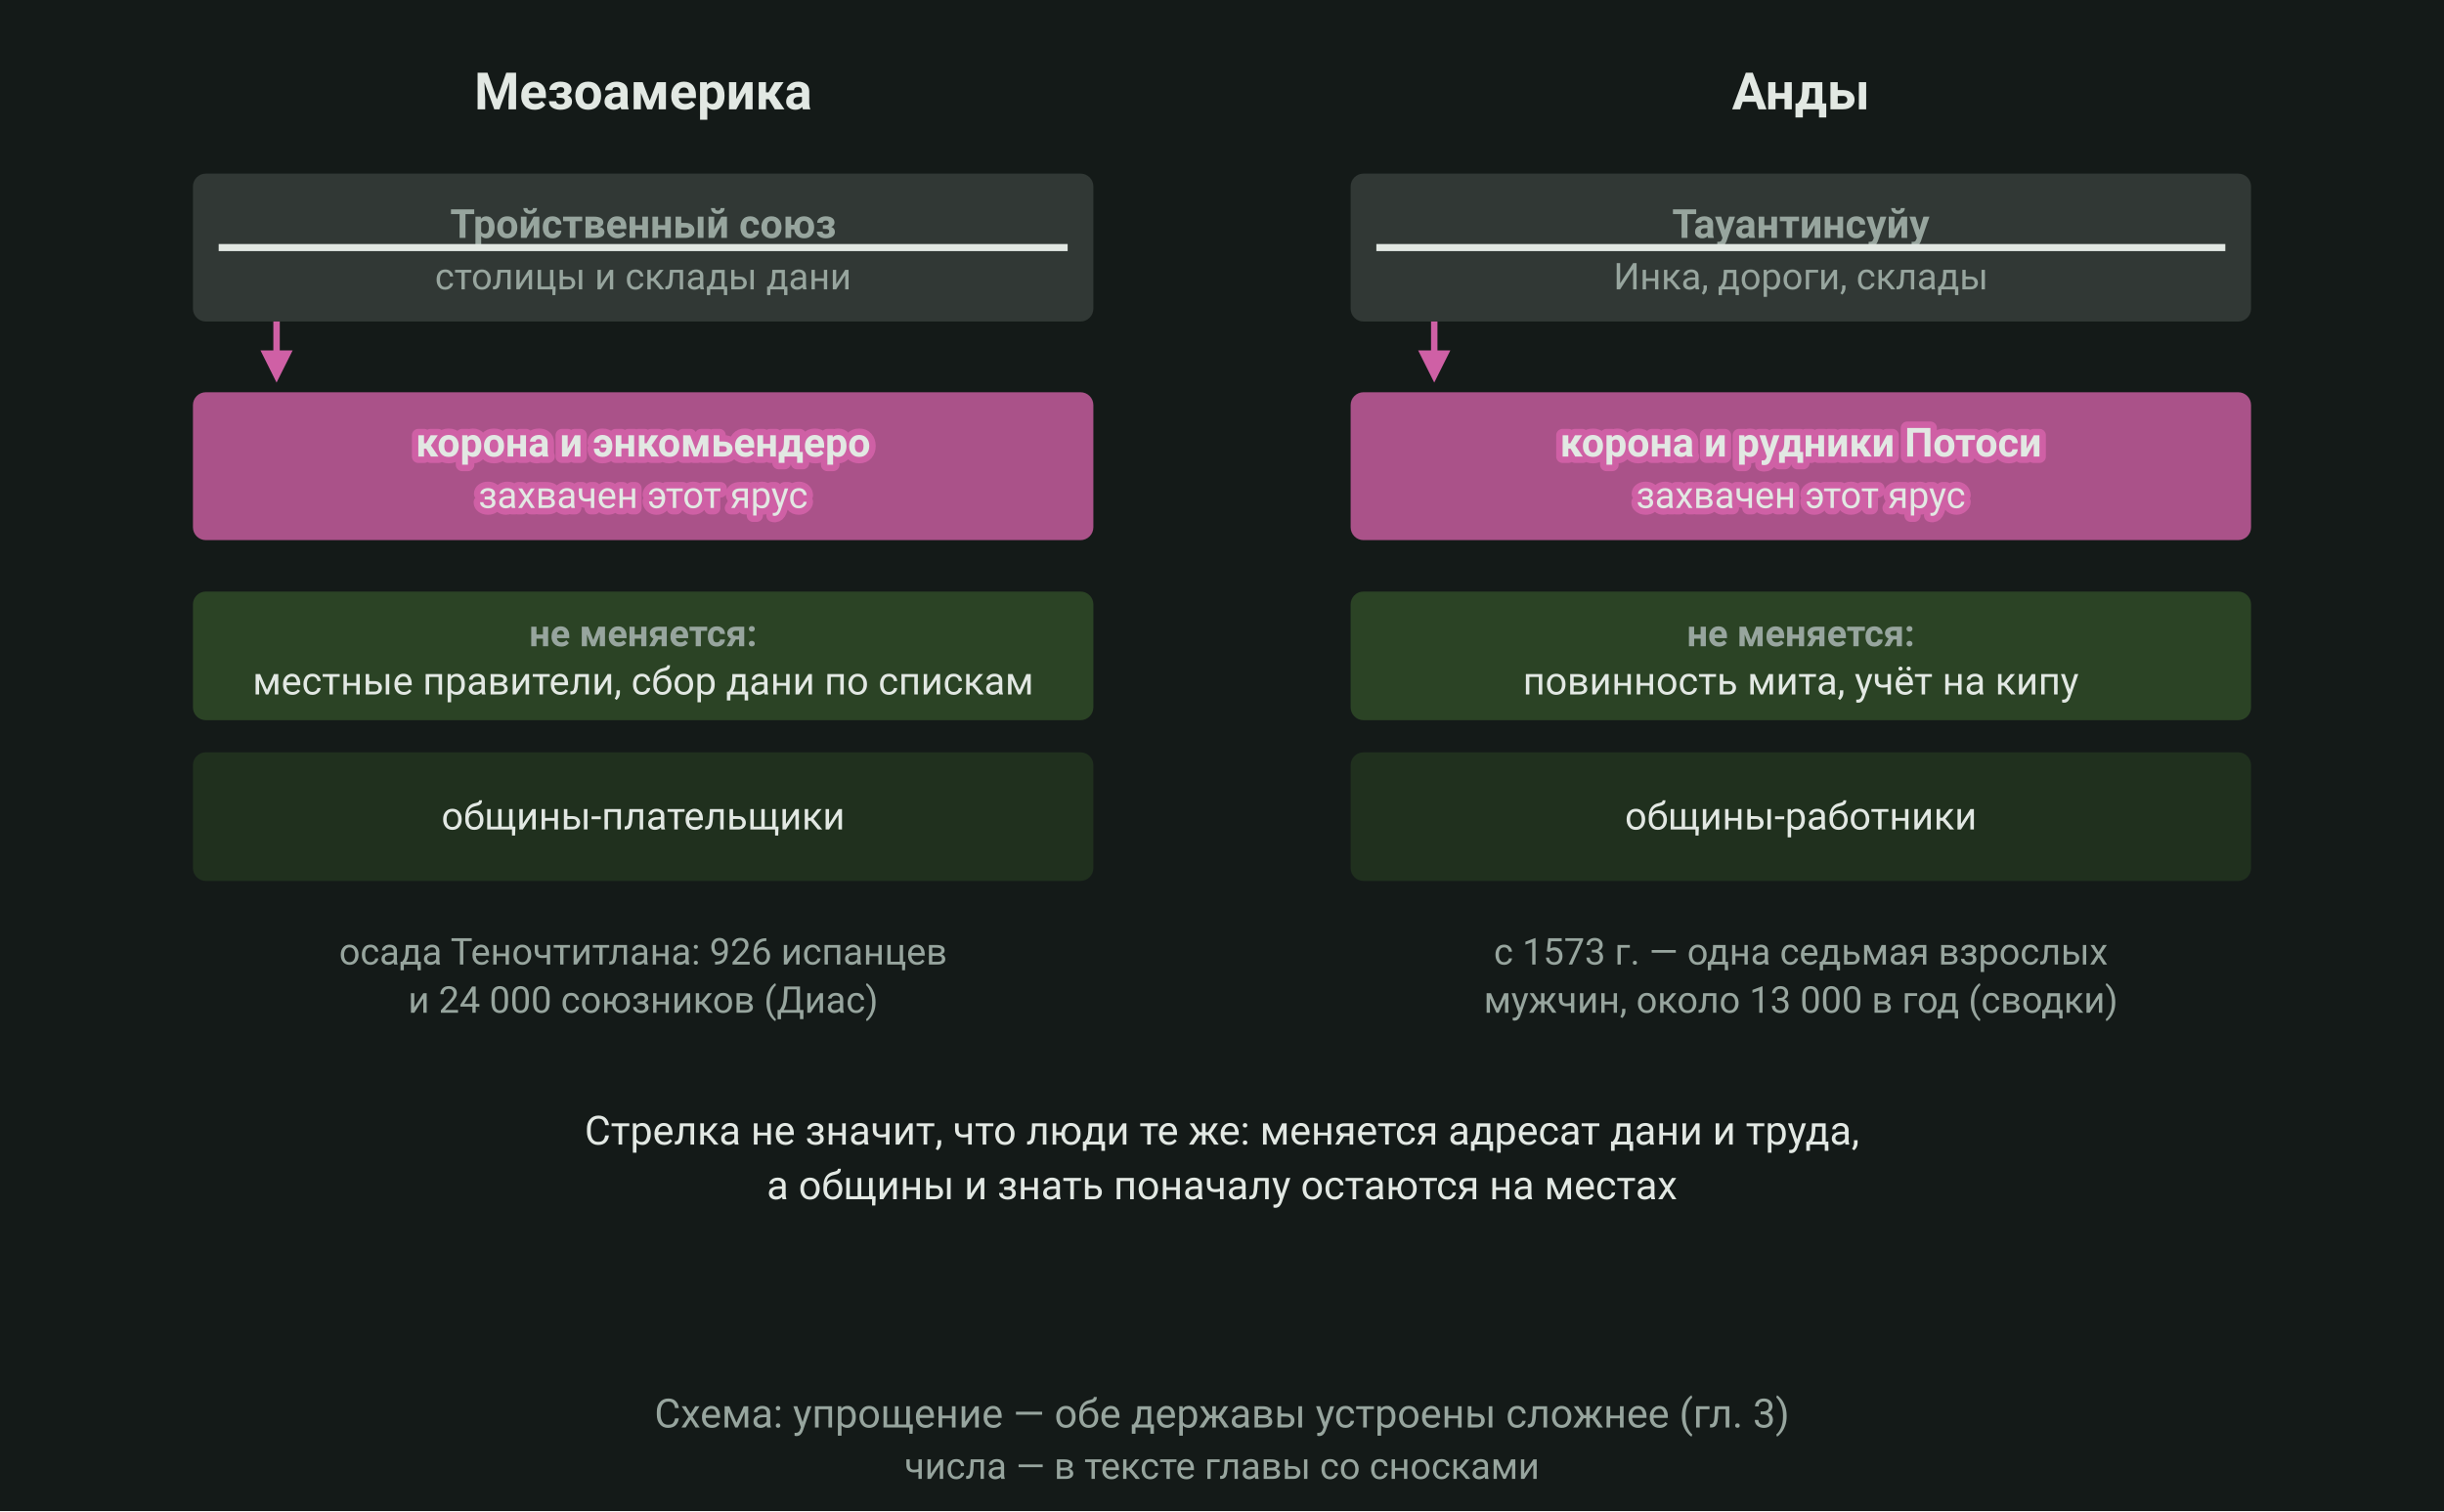
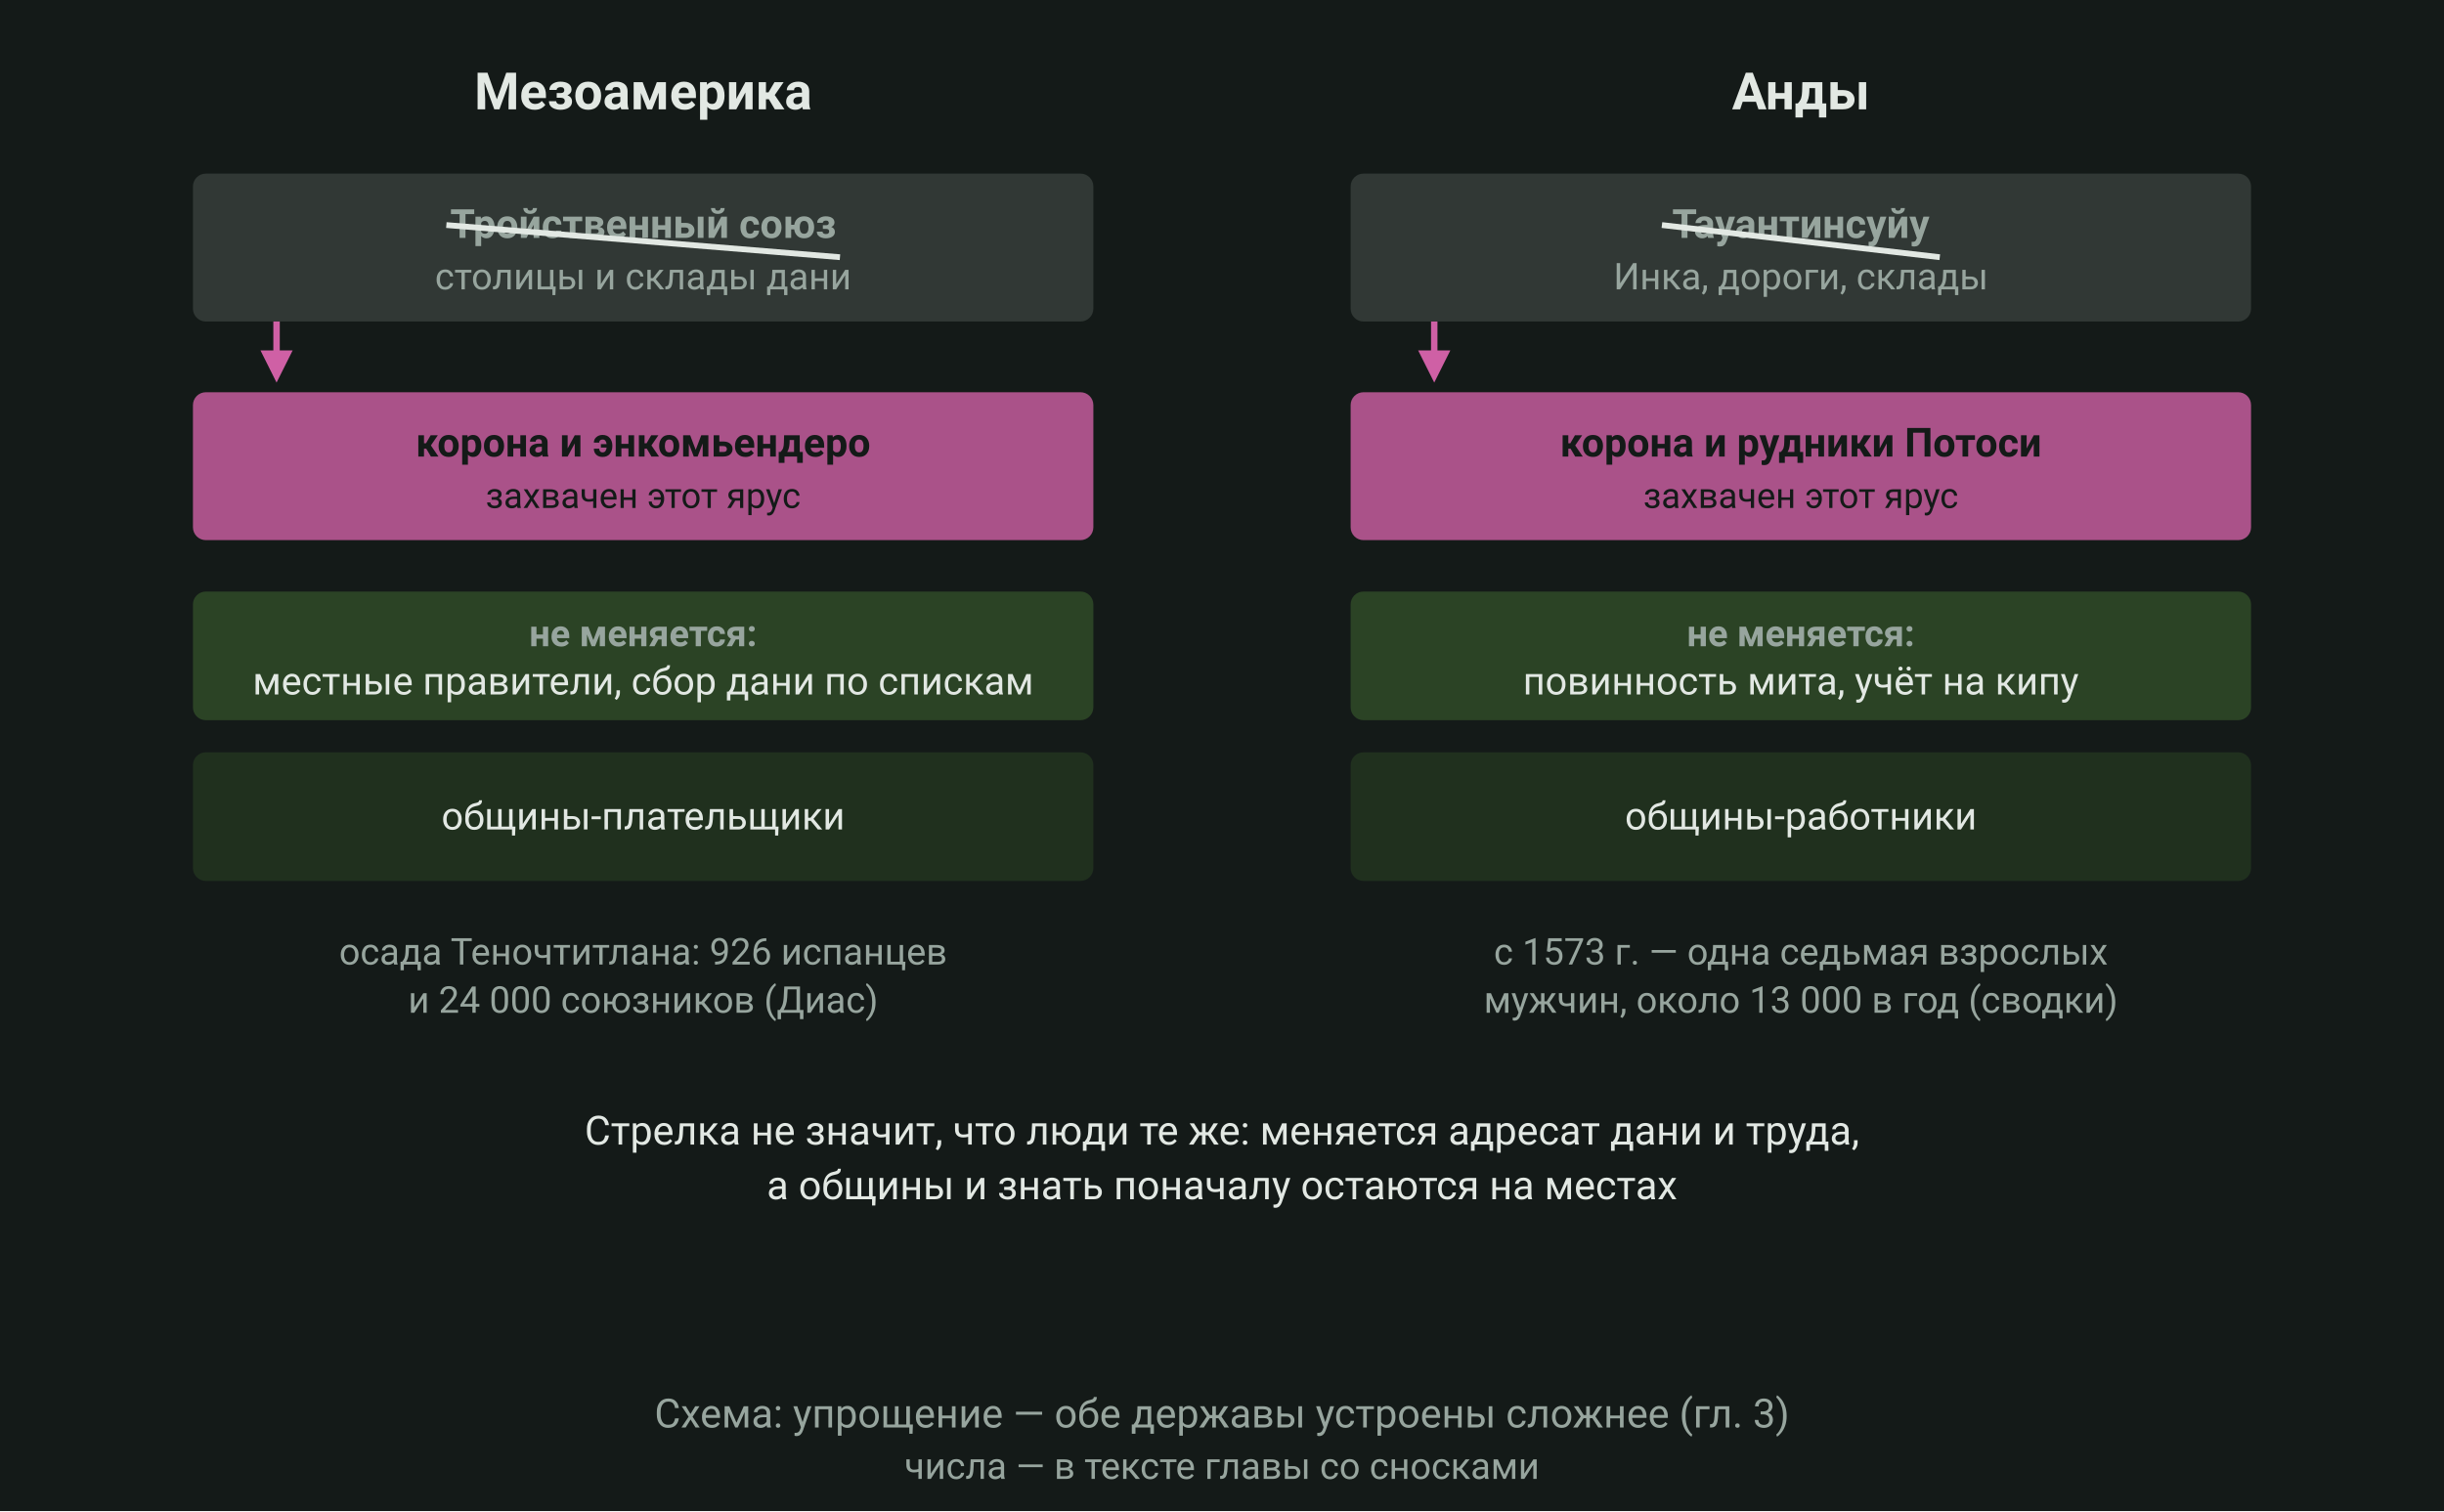
<svg xmlns="http://www.w3.org/2000/svg" viewBox="0 0 760 470" width="760" height="470" role="img" aria-labelledby="t d" font-family="'Alegreya Sans','Segoe UI',Roboto,'Helvetica Neue',Arial,sans-serif">
  <rect width="760" height="470" fill="#141A18" />
  <defs>
    <marker id="head-sw" viewBox="0 0 10 10" refX="7" refY="5" markerWidth="5" markerHeight="5" orient="auto-start-reverse">
      <path d="M0,0L10,5L0,10z" fill="#CF60A5" />
    </marker>
  </defs>
  <text x="200.0" y="34.0" fill="#E2E8E3" font-size="16" text-anchor="middle" font-weight="700" font-family="'Alegreya Sans','Segoe UI',Roboto,'Helvetica Neue',Arial,sans-serif">Мезоамерика</text>
  <rect x="60.0" y="54.0" width="280.0" height="46.0" rx="4" fill="#97A59E" fill-opacity="0.22" />
  <text x="200.0" y="74.0" fill="#97A59E" font-size="12.5" text-anchor="middle" font-weight="600" font-family="'Alegreya Sans','Segoe UI',Roboto,'Helvetica Neue',Arial,sans-serif">Тройственный союз</text>
  <text x="200.0" y="90.0" fill="#97A59E" font-size="11.5" text-anchor="middle" font-weight="400" font-family="'Alegreya Sans','Segoe UI',Roboto,'Helvetica Neue',Arial,sans-serif">столицы и склады дани</text>
-   <line x1="68.0" y1="77.0" x2="332.0" y2="77.0" stroke="#E2E8E3" stroke-width="2.2" stroke-opacity="1.0" />
+   <line x1="138.8" y1="70.0" x2="261.2" y2="80.0" stroke="#E2E8E3" stroke-width="1.8" stroke-opacity="1.0" />
  <rect x="60.0" y="122.0" width="280.0" height="46.0" rx="4" fill="#CF60A5" fill-opacity="0.8" />
-   <text x="200.0" y="142.0" fill="#E2E8E3" font-size="12.5" text-anchor="middle" font-weight="700" font-family="'Alegreya Sans','Segoe UI',Roboto,'Helvetica Neue',Arial,sans-serif" paint-order="stroke" stroke="#CF60A5" stroke-width="4" stroke-linejoin="round">корона и энкомьендеро</text>
-   <text x="200.0" y="158.0" fill="#E2E8E3" font-size="11.5" text-anchor="middle" font-weight="400" font-family="'Alegreya Sans','Segoe UI',Roboto,'Helvetica Neue',Arial,sans-serif" paint-order="stroke" stroke="#CF60A5" stroke-width="4" stroke-linejoin="round">захвачен этот ярус</text>
+   <text x="200.0" y="142.0" fill="#141A18" font-size="12.5" text-anchor="middle" font-weight="700" font-family="'Alegreya Sans','Segoe UI',Roboto,'Helvetica Neue',Arial,sans-serif">корона и энкомьендеро</text>
+   <text x="200.0" y="158.0" fill="#141A18" font-size="11" text-anchor="middle" font-weight="400" font-family="'Alegreya Sans','Segoe UI',Roboto,'Helvetica Neue',Arial,sans-serif">захвачен этот ярус</text>
  <path d="M86.0,100L86.0,116" stroke="#CF60A5" stroke-width="2" marker-end="url(#head-sw)" />
  <rect x="60.0" y="184.0" width="280.0" height="40.0" rx="4" fill="#62A443" fill-opacity="0.3" />
  <text x="200.0" y="201.0" fill="#97A59E" font-size="11.5" text-anchor="middle" font-weight="600" font-family="'Alegreya Sans','Segoe UI',Roboto,'Helvetica Neue',Arial,sans-serif">не меняется:</text>
  <text x="200.0" y="216.0" fill="#E2E8E3" font-size="12" text-anchor="middle" font-weight="400" font-family="'Alegreya Sans','Segoe UI',Roboto,'Helvetica Neue',Arial,sans-serif">местные правители, сбор дани по спискам</text>
  <rect x="60.0" y="234.0" width="280.0" height="40.0" rx="4" fill="#62A443" fill-opacity="0.16" />
  <text x="200.0" y="258.0" fill="#E2E8E3" font-size="12" text-anchor="middle" font-weight="400" font-family="'Alegreya Sans','Segoe UI',Roboto,'Helvetica Neue',Arial,sans-serif">общины-плательщики</text>
  <text x="200.0" y="300.0" fill="#97A59E" font-size="11.5" text-anchor="middle" font-weight="400" font-family="'Alegreya Sans','Segoe UI',Roboto,'Helvetica Neue',Arial,sans-serif">осада Теночтитлана: 926 испанцев</text>
  <text x="200.0" y="315.0" fill="#97A59E" font-size="11.5" text-anchor="middle" font-weight="400" font-family="'Alegreya Sans','Segoe UI',Roboto,'Helvetica Neue',Arial,sans-serif">и 24 000 союзников (Диас)</text>
  <text x="560.0" y="34.0" fill="#E2E8E3" font-size="16" text-anchor="middle" font-weight="700" font-family="'Alegreya Sans','Segoe UI',Roboto,'Helvetica Neue',Arial,sans-serif">Анды</text>
  <rect x="420.0" y="54.0" width="280.0" height="46.0" rx="4" fill="#97A59E" fill-opacity="0.22" />
  <text x="560.0" y="74.0" fill="#97A59E" font-size="12.5" text-anchor="middle" font-weight="600" font-family="'Alegreya Sans','Segoe UI',Roboto,'Helvetica Neue',Arial,sans-serif">Тауантинсуйу</text>
  <text x="560.0" y="90.0" fill="#97A59E" font-size="11.5" text-anchor="middle" font-weight="400" font-family="'Alegreya Sans','Segoe UI',Roboto,'Helvetica Neue',Arial,sans-serif">Инка, дороги, склады</text>
-   <line x1="428.0" y1="77.0" x2="692.0" y2="77.0" stroke="#E2E8E3" stroke-width="2.2" stroke-opacity="1.0" />
+   <line x1="516.8" y1="70.0" x2="603.2" y2="80.0" stroke="#E2E8E3" stroke-width="1.8" stroke-opacity="1.0" />
  <rect x="420.0" y="122.0" width="280.0" height="46.0" rx="4" fill="#CF60A5" fill-opacity="0.8" />
-   <text x="560.0" y="142.0" fill="#E2E8E3" font-size="12.5" text-anchor="middle" font-weight="700" font-family="'Alegreya Sans','Segoe UI',Roboto,'Helvetica Neue',Arial,sans-serif" paint-order="stroke" stroke="#CF60A5" stroke-width="4" stroke-linejoin="round">корона и рудники Потоси</text>
-   <text x="560.0" y="158.0" fill="#E2E8E3" font-size="11.5" text-anchor="middle" font-weight="400" font-family="'Alegreya Sans','Segoe UI',Roboto,'Helvetica Neue',Arial,sans-serif" paint-order="stroke" stroke="#CF60A5" stroke-width="4" stroke-linejoin="round">захвачен этот ярус</text>
+   <text x="560.0" y="142.0" fill="#141A18" font-size="12.5" text-anchor="middle" font-weight="700" font-family="'Alegreya Sans','Segoe UI',Roboto,'Helvetica Neue',Arial,sans-serif">корона и рудники Потоси</text>
+   <text x="560.0" y="158.0" fill="#141A18" font-size="11" text-anchor="middle" font-weight="400" font-family="'Alegreya Sans','Segoe UI',Roboto,'Helvetica Neue',Arial,sans-serif">захвачен этот ярус</text>
  <path d="M446.0,100L446.0,116" stroke="#CF60A5" stroke-width="2" marker-end="url(#head-sw)" />
  <rect x="420.0" y="184.0" width="280.0" height="40.0" rx="4" fill="#62A443" fill-opacity="0.3" />
  <text x="560.0" y="201.0" fill="#97A59E" font-size="11.5" text-anchor="middle" font-weight="600" font-family="'Alegreya Sans','Segoe UI',Roboto,'Helvetica Neue',Arial,sans-serif">не меняется:</text>
  <text x="560.0" y="216.0" fill="#E2E8E3" font-size="12" text-anchor="middle" font-weight="400" font-family="'Alegreya Sans','Segoe UI',Roboto,'Helvetica Neue',Arial,sans-serif">повинность мита, учёт на кипу</text>
  <rect x="420.0" y="234.0" width="280.0" height="40.0" rx="4" fill="#62A443" fill-opacity="0.16" />
  <text x="560.0" y="258.0" fill="#E2E8E3" font-size="12" text-anchor="middle" font-weight="400" font-family="'Alegreya Sans','Segoe UI',Roboto,'Helvetica Neue',Arial,sans-serif">общины-работники</text>
  <text x="560.0" y="300.0" fill="#97A59E" font-size="11.5" text-anchor="middle" font-weight="400" font-family="'Alegreya Sans','Segoe UI',Roboto,'Helvetica Neue',Arial,sans-serif">с 1573 г. — одна седьмая взрослых</text>
  <text x="560.0" y="315.0" fill="#97A59E" font-size="11.5" text-anchor="middle" font-weight="400" font-family="'Alegreya Sans','Segoe UI',Roboto,'Helvetica Neue',Arial,sans-serif">мужчин, около 13 000 в год (сводки)</text>
  <text x="380.0" y="356.0" fill="#E2E8E3" font-size="12.5" text-anchor="middle" font-weight="400" font-family="'Alegreya Sans','Segoe UI',Roboto,'Helvetica Neue',Arial,sans-serif">Стрелка не значит, что люди те же: меняется адресат дани и труда,</text>
  <text x="380.0" y="373.0" fill="#E2E8E3" font-size="12.5" text-anchor="middle" font-weight="400" font-family="'Alegreya Sans','Segoe UI',Roboto,'Helvetica Neue',Arial,sans-serif">а общины и знать поначалу остаются на местах</text>
  <text x="380.0" y="444.0" fill="#97A59E" font-size="12.5" text-anchor="middle" font-weight="400" font-family="'Alegreya Sans','Segoe UI',Roboto,'Helvetica Neue',Arial,sans-serif" paint-order="stroke" stroke="#141A18" stroke-width="4" stroke-linejoin="round">Схема: упрощение — обе державы устроены сложнее (гл. 3)</text>
  <text x="380.0" y="460.0" fill="#97A59E" font-size="11.5" text-anchor="middle" font-weight="400" font-family="'Alegreya Sans','Segoe UI',Roboto,'Helvetica Neue',Arial,sans-serif">числа — в тексте главы со сносками</text>
</svg>
